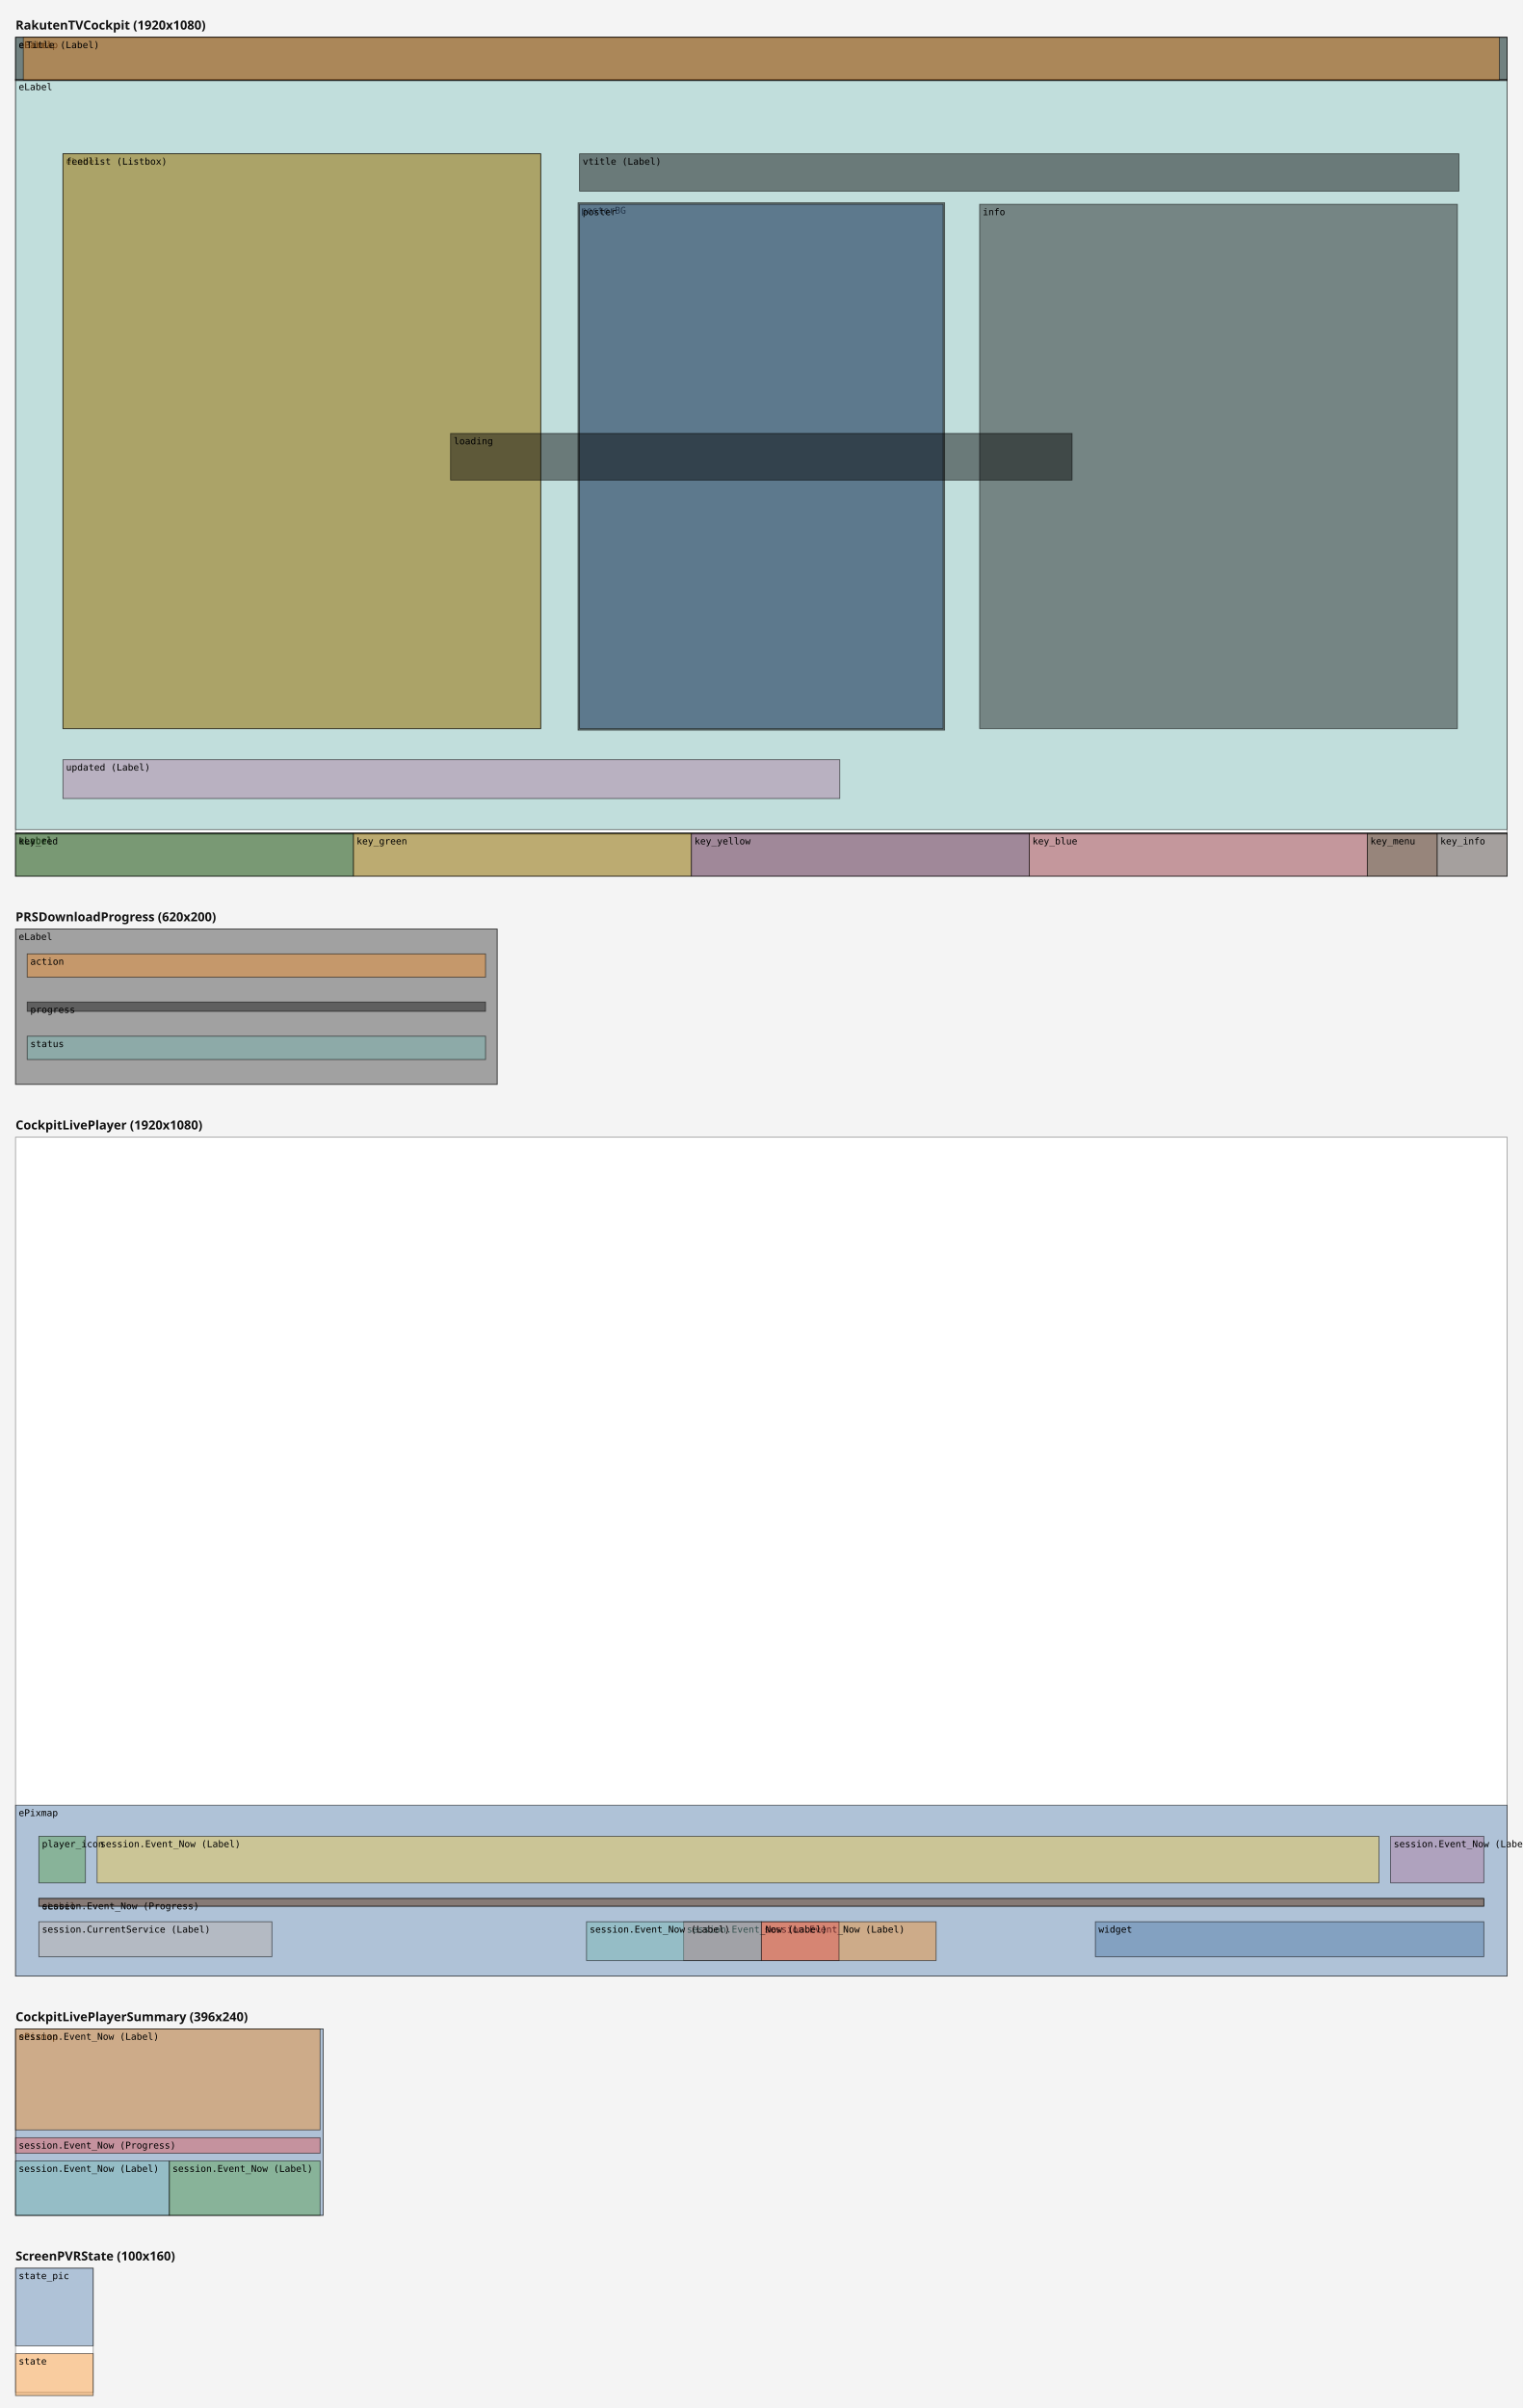
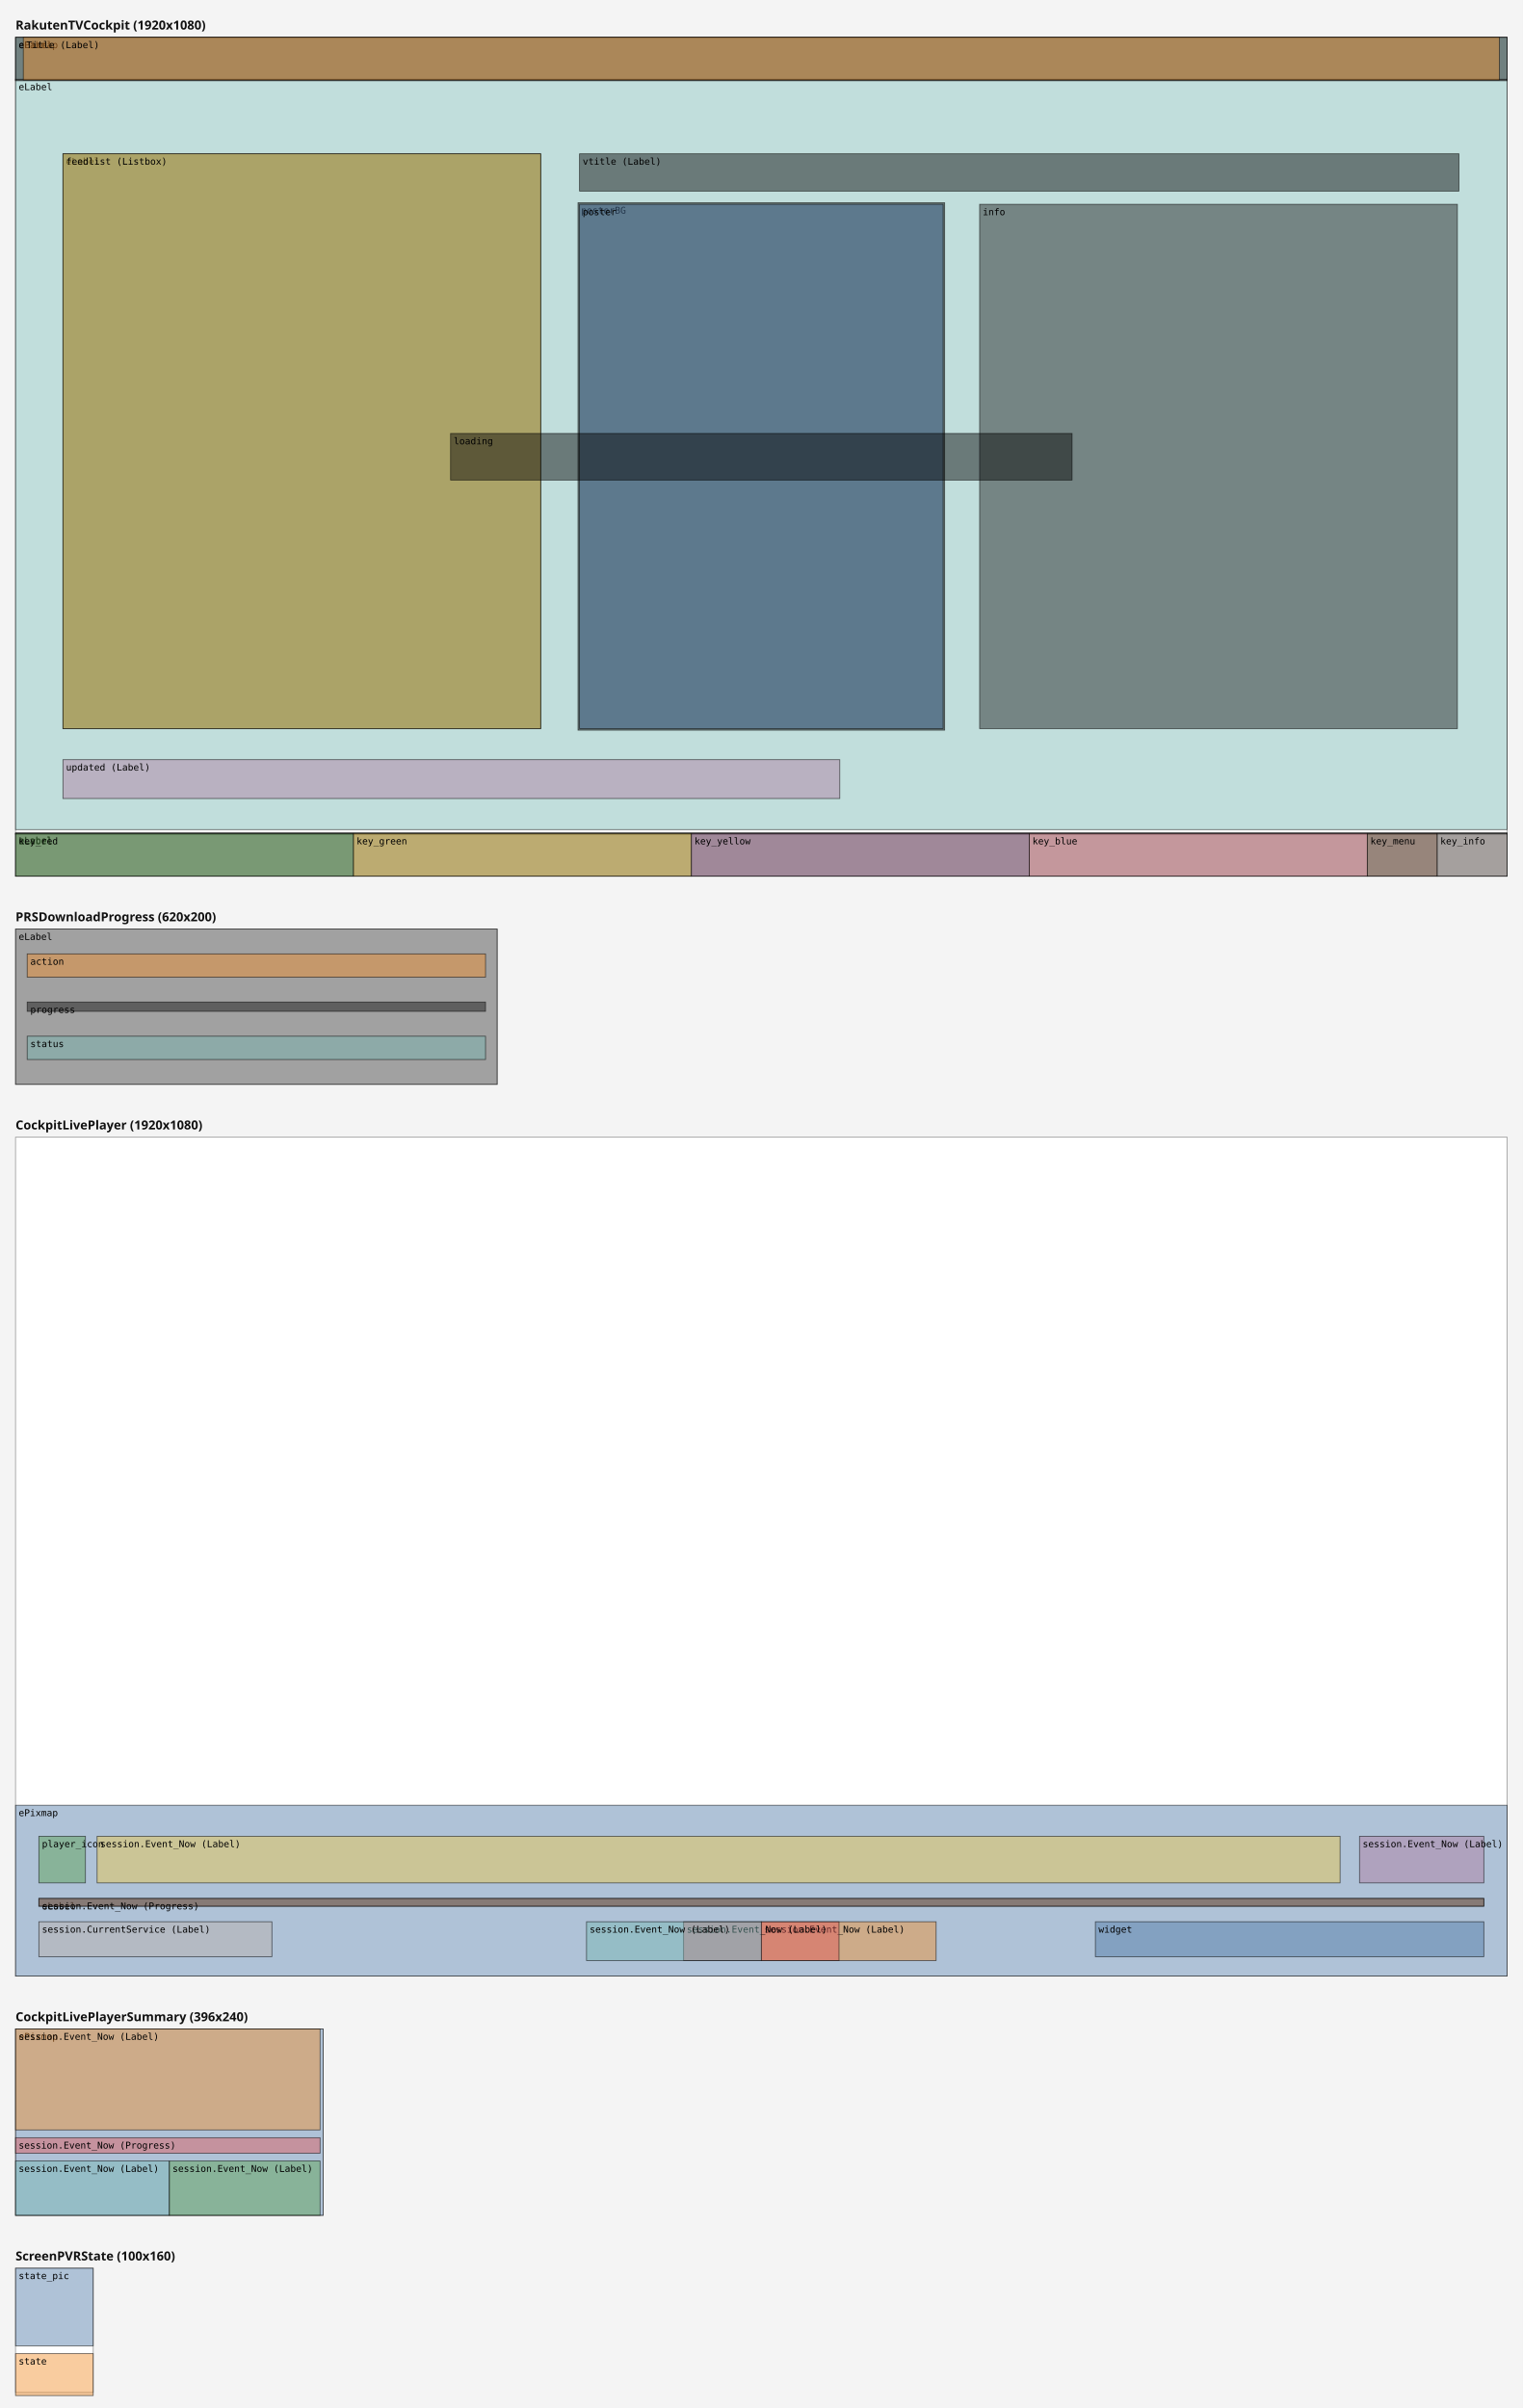
<svg xmlns="http://www.w3.org/2000/svg" width="1960" height="3100" viewBox="0 0 1960 3100">
  <rect x="0" y="0" width="1960" height="3100" fill="#f4f4f4" />
  <text x="20" y="38" font-family="sans-serif" font-size="16" font-weight="bold" fill="#111111">RakutenTVCockpit (1920x1080)</text>
  <g data-screen="0" transform="translate(20,48)">
    <rect x="0" y="0" width="1920" height="1080" fill="#ffffff" stroke="#999999" stroke-width="1" />
    <g>
      <rect data-ref="0:3" x="0" y="0" width="1920" height="1020" fill="#76b7b2" fill-opacity="0.45" stroke="#000000" stroke-opacity="0.6" stroke-width="1" />
      <text x="4" y="14" font-family="monospace" font-size="12" fill="#000000">ePixmap</text>
    </g>
    <g>
      <rect data-ref="0:0" x="0" y="0" width="1920" height="55" fill="#101010" fill-opacity="0.45" stroke="#000000" stroke-opacity="0.6" stroke-width="1" />
      <text x="4" y="14" font-family="monospace" font-size="12" fill="#000000">eLabel</text>
    </g>
    <g>
      <rect data-ref="0:2" x="0" y="54" width="1920" height="2" fill="#404040" fill-opacity="0.45" stroke="#000000" stroke-opacity="0.6" stroke-width="1" />
      <text x="4" y="68" font-family="monospace" font-size="12" fill="#000000">eLabel</text>
    </g>
    <g>
      <rect data-ref="0:12" x="0" y="1024" width="1920" height="2" fill="#404040" fill-opacity="0.45" stroke="#000000" stroke-opacity="0.6" stroke-width="1" />
      <text x="4" y="1038" font-family="monospace" font-size="12" fill="#000000">eLabel</text>
    </g>
    <g>
      <rect data-ref="0:13" x="0" y="1025" width="1920" height="55" fill="#101010" fill-opacity="0.45" stroke="#000000" stroke-opacity="0.6" stroke-width="1" />
      <text x="4" y="1039" font-family="monospace" font-size="12" fill="#000000">eLabel</text>
    </g>
    <g>
      <rect data-ref="0:1" x="10" y="0" width="1900" height="55" fill="#f28e2b" fill-opacity="0.45" stroke="#000000" stroke-opacity="0.6" stroke-width="1" />
      <text x="14" y="14" font-family="monospace" font-size="12" fill="#000000">Title (Label)</text>
    </g>
    <g>
      <rect data-ref="0:4" x="61" y="150" width="615" height="740" fill="#1a1a1a" fill-opacity="0.45" stroke="#000000" stroke-opacity="0.6" stroke-width="1" />
      <text x="65" y="164" font-family="monospace" font-size="12" fill="#000000">eLabel</text>
    </g>
    <g>
      <rect data-ref="0:14" x="0" y="1025" width="435" height="55" fill="#59a14f" fill-opacity="0.45" stroke="#000000" stroke-opacity="0.6" stroke-width="1" />
      <text x="4" y="1039" font-family="monospace" font-size="12" fill="#000000">key_red</text>
    </g>
    <g>
      <rect data-ref="0:15" x="435" y="1025" width="435" height="55" fill="#edc948" fill-opacity="0.45" stroke="#000000" stroke-opacity="0.6" stroke-width="1" />
      <text x="439" y="1039" font-family="monospace" font-size="12" fill="#000000">key_green</text>
    </g>
    <g>
      <rect data-ref="0:16" x="870" y="1025" width="435" height="55" fill="#b07aa1" fill-opacity="0.45" stroke="#000000" stroke-opacity="0.6" stroke-width="1" />
      <text x="874" y="1039" font-family="monospace" font-size="12" fill="#000000">key_yellow</text>
    </g>
    <g>
      <rect data-ref="0:17" x="1305" y="1025" width="435" height="55" fill="#ff9da7" fill-opacity="0.45" stroke="#000000" stroke-opacity="0.6" stroke-width="1" />
      <text x="1309" y="1039" font-family="monospace" font-size="12" fill="#000000">key_blue</text>
    </g>
    <g>
      <rect data-ref="0:18" x="1740" y="1025" width="90" height="55" fill="#9c755f" fill-opacity="0.45" stroke="#000000" stroke-opacity="0.6" stroke-width="1" />
      <text x="1744" y="1039" font-family="monospace" font-size="12" fill="#000000">key_menu</text>
    </g>
    <g>
      <rect data-ref="0:19" x="1830" y="1025" width="90" height="55" fill="#bab0ac" fill-opacity="0.45" stroke="#000000" stroke-opacity="0.6" stroke-width="1" />
      <text x="1834" y="1039" font-family="monospace" font-size="12" fill="#000000">key_info</text>
    </g>
    <g>
      <rect data-ref="0:9" x="724" y="213" width="472" height="679" fill="#000000" fill-opacity="0.45" stroke="#000000" stroke-opacity="0.6" stroke-width="1" />
      <text x="728" y="227" font-family="monospace" font-size="12" fill="#000000">posterBG</text>
    </g>
    <g>
      <rect data-ref="0:5" x="61" y="150" width="615" height="740" fill="#edc948" fill-opacity="0.45" stroke="#000000" stroke-opacity="0.6" stroke-width="1" />
      <text x="65" y="164" font-family="monospace" font-size="12" fill="#000000">feedlist (Listbox)</text>
    </g>
    <g>
      <rect data-ref="0:6" x="61" y="930" width="1000" height="50" fill="#b07aa1" fill-opacity="0.45" stroke="#000000" stroke-opacity="0.6" stroke-width="1" />
      <text x="65" y="944" font-family="monospace" font-size="12" fill="#000000">updated (Label)</text>
    </g>
    <g>
      <rect data-ref="0:8" x="726" y="150" width="1132" height="48" fill="#000000" fill-opacity="0.45" stroke="#000000" stroke-opacity="0.6" stroke-width="1" />
      <text x="730" y="164" font-family="monospace" font-size="12" fill="#000000">vtitle (Label)</text>
    </g>
    <g>
      <rect data-ref="0:10" x="726" y="215" width="468" height="675" fill="#4e79a7" fill-opacity="0.45" stroke="#000000" stroke-opacity="0.6" stroke-width="1" />
      <text x="730" y="229" font-family="monospace" font-size="12" fill="#000000">poster</text>
    </g>
    <g>
      <rect data-ref="0:11" x="1241" y="215" width="615" height="675" fill="#1a1a1a" fill-opacity="0.45" stroke="#000000" stroke-opacity="0.6" stroke-width="1" />
      <text x="1245" y="229" font-family="monospace" font-size="12" fill="#000000">info</text>
    </g>
    <g>
      <rect data-ref="0:7" x="560" y="510" width="800" height="60" fill="#000000" fill-opacity="0.45" stroke="#000000" stroke-opacity="0.6" stroke-width="1" />
      <text x="564" y="524" font-family="monospace" font-size="12" fill="#000000">loading</text>
    </g>
  </g>
  <text x="20" y="1186" font-family="sans-serif" font-size="16" font-weight="bold" fill="#111111">PRSDownloadProgress (620x200)</text>
  <g data-screen="1" transform="translate(20,1196)">
    <rect x="0" y="0" width="620" height="200" fill="#ffffff" stroke="#999999" stroke-width="1" />
    <g>
      <rect data-ref="1:0" x="0" y="0" width="620" height="200" fill="#303030" fill-opacity="0.45" stroke="#000000" stroke-opacity="0.6" stroke-width="1" />
      <text x="4" y="14" font-family="monospace" font-size="12" fill="#000000">eLabel</text>
    </g>
    <g>
      <rect data-ref="1:1" x="15" y="32" width="590" height="30" fill="#f28e2b" fill-opacity="0.45" stroke="#000000" stroke-opacity="0.6" stroke-width="1" />
      <text x="19" y="46" font-family="monospace" font-size="12" fill="#000000">action</text>
    </g>
    <g>
      <rect data-ref="1:3" x="15" y="138" width="590" height="30" fill="#76b7b2" fill-opacity="0.45" stroke="#000000" stroke-opacity="0.6" stroke-width="1" />
      <text x="19" y="152" font-family="monospace" font-size="12" fill="#000000">status</text>
    </g>
    <g>
      <rect data-ref="1:2" x="15" y="94" width="590" height="12" fill="#101010" fill-opacity="0.45" stroke="#000000" stroke-opacity="0.6" stroke-width="1" />
      <text x="19" y="108" font-family="monospace" font-size="12" fill="#000000">progress</text>
    </g>
  </g>
  <text x="20" y="1454" font-family="sans-serif" font-size="16" font-weight="bold" fill="#111111">CockpitLivePlayer (1920x1080)</text>
  <g data-screen="2" transform="translate(20,1464)">
    <rect x="0" y="0" width="1920" height="1080" fill="#ffffff" stroke="#999999" stroke-width="1" />
    <g>
      <rect data-ref="2:0" x="0" y="860" width="1920" height="220" fill="#4e79a7" fill-opacity="0.45" stroke="#000000" stroke-opacity="0.6" stroke-width="1" />
      <text x="4" y="874" font-family="monospace" font-size="12" fill="#000000">ePixmap</text>
    </g>
    <g>
      <rect data-ref="2:1" x="960" y="1010" width="225" height="50" fill="#f28e2b" fill-opacity="0.45" stroke="#000000" stroke-opacity="0.6" stroke-width="1" />
      <text x="964" y="1024" font-family="monospace" font-size="12" fill="#000000">session.Event_Now (Label)</text>
    </g>
    <g>
      <rect data-ref="2:2" x="860" y="1010" width="200" height="50" fill="#e15759" fill-opacity="0.45" stroke="#000000" stroke-opacity="0.6" stroke-width="1" />
      <text x="864" y="1024" font-family="monospace" font-size="12" fill="#000000">session.Event_Now (Label)</text>
    </g>
    <g>
      <rect data-ref="2:3" x="735" y="1010" width="225" height="50" fill="#76b7b2" fill-opacity="0.45" stroke="#000000" stroke-opacity="0.6" stroke-width="1" />
      <text x="739" y="1024" font-family="monospace" font-size="12" fill="#000000">session.Event_Now (Label)</text>
    </g>
    <g>
-       <rect data-ref="2:5" x="105" y="900" width="1650" height="60" fill="#edc948" fill-opacity="0.45" stroke="#000000" stroke-opacity="0.6" stroke-width="1" />
+       <rect data-ref="2:5" x="105" y="900" width="1600" height="60" fill="#edc948" fill-opacity="0.45" stroke="#000000" stroke-opacity="0.6" stroke-width="1" />
      <text x="109" y="914" font-family="monospace" font-size="12" fill="#000000">session.Event_Now (Label)</text>
    </g>
    <g>
-       <rect data-ref="2:6" x="1770" y="900" width="120" height="60" fill="#b07aa1" fill-opacity="0.45" stroke="#000000" stroke-opacity="0.6" stroke-width="1" />
-       <text x="1774" y="914" font-family="monospace" font-size="12" fill="#000000">session.Event_Now (Label)</text>
+       <rect data-ref="2:6" x="1730" y="900" width="160" height="60" fill="#b07aa1" fill-opacity="0.45" stroke="#000000" stroke-opacity="0.6" stroke-width="1" />
+       <text x="1734" y="914" font-family="monospace" font-size="12" fill="#000000">session.Event_Now (Label)</text>
    </g>
    <g>
      <rect data-ref="2:7" x="30" y="980" width="1860" height="10" fill="#303030" fill-opacity="0.45" stroke="#000000" stroke-opacity="0.6" stroke-width="1" />
      <text x="34" y="994" font-family="monospace" font-size="12" fill="#000000">eLabel</text>
    </g>
    <g>
      <rect data-ref="2:4" x="30" y="900" width="60" height="60" fill="#59a14f" fill-opacity="0.45" stroke="#000000" stroke-opacity="0.6" stroke-width="1" />
      <text x="34" y="914" font-family="monospace" font-size="12" fill="#000000">player_icon</text>
    </g>
    <g>
      <rect data-ref="2:8" x="30" y="980" width="1860" height="10" fill="#9c755f" fill-opacity="0.45" stroke="#000000" stroke-opacity="0.6" stroke-width="1" />
      <text x="34" y="994" font-family="monospace" font-size="12" fill="#000000">session.Event_Now (Progress)</text>
    </g>
    <g>
      <rect data-ref="2:9" x="30" y="1010" width="300" height="45" fill="#bab0ac" fill-opacity="0.45" stroke="#000000" stroke-opacity="0.6" stroke-width="1" />
      <text x="34" y="1024" font-family="monospace" font-size="12" fill="#000000">session.CurrentService (Label)</text>
    </g>
    <g>
      <rect data-ref="2:10" x="1390" y="1010" width="500" height="45" fill="#4e79a7" fill-opacity="0.45" stroke="#000000" stroke-opacity="0.6" stroke-width="1" />
      <text x="1394" y="1024" font-family="monospace" font-size="12" fill="#000000">widget</text>
    </g>
  </g>
  <text x="20" y="2602" font-family="sans-serif" font-size="16" font-weight="bold" fill="#111111">CockpitLivePlayerSummary (396x240)</text>
  <g data-screen="3" transform="translate(20,2612)">
    <rect x="0" y="0" width="396" height="240" fill="#ffffff" stroke="#999999" stroke-width="1" />
    <g>
      <rect data-ref="3:0" x="0" y="0" width="396" height="240" fill="#4e79a7" fill-opacity="0.45" stroke="#000000" stroke-opacity="0.6" stroke-width="1" />
      <text x="4" y="14" font-family="monospace" font-size="12" fill="#000000">ePixmap</text>
    </g>
    <g>
      <rect data-ref="3:3" x="0" y="170" width="198" height="70" fill="#76b7b2" fill-opacity="0.45" stroke="#000000" stroke-opacity="0.6" stroke-width="1" />
      <text x="4" y="184" font-family="monospace" font-size="12" fill="#000000">session.Event_Now (Label)</text>
    </g>
    <g>
      <rect data-ref="3:4" x="198" y="170" width="194" height="70" fill="#59a14f" fill-opacity="0.45" stroke="#000000" stroke-opacity="0.6" stroke-width="1" />
      <text x="202" y="184" font-family="monospace" font-size="12" fill="#000000">session.Event_Now (Label)</text>
    </g>
    <g>
      <rect data-ref="3:1" x="0" y="0" width="392" height="130" fill="#f28e2b" fill-opacity="0.45" stroke="#000000" stroke-opacity="0.6" stroke-width="1" />
      <text x="4" y="14" font-family="monospace" font-size="12" fill="#000000">session.Event_Now (Label)</text>
    </g>
    <g>
      <rect data-ref="3:2" x="0" y="140" width="392" height="20" fill="#e15759" fill-opacity="0.45" stroke="#000000" stroke-opacity="0.6" stroke-width="1" />
      <text x="4" y="154" font-family="monospace" font-size="12" fill="#000000">session.Event_Now (Progress)</text>
    </g>
  </g>
  <text x="20" y="2910" font-family="sans-serif" font-size="16" font-weight="bold" fill="#111111">ScreenPVRState (100x160)</text>
  <g data-screen="4" transform="translate(20,2920)">
    <rect x="0" y="0" width="100" height="160" fill="#ffffff" stroke="#999999" stroke-width="1" />
    <g>
      <rect data-ref="4:0" x="0" y="0" width="100" height="100" fill="#4e79a7" fill-opacity="0.45" stroke="#000000" stroke-opacity="0.6" stroke-width="1" />
      <text x="4" y="14" font-family="monospace" font-size="12" fill="#000000">state_pic</text>
    </g>
    <g>
      <rect data-ref="4:1" x="0" y="110" width="100" height="54" fill="#f28e2b" fill-opacity="0.45" stroke="#000000" stroke-opacity="0.6" stroke-width="1" />
      <text x="4" y="124" font-family="monospace" font-size="12" fill="#000000">state</text>
    </g>
  </g>
</svg>
